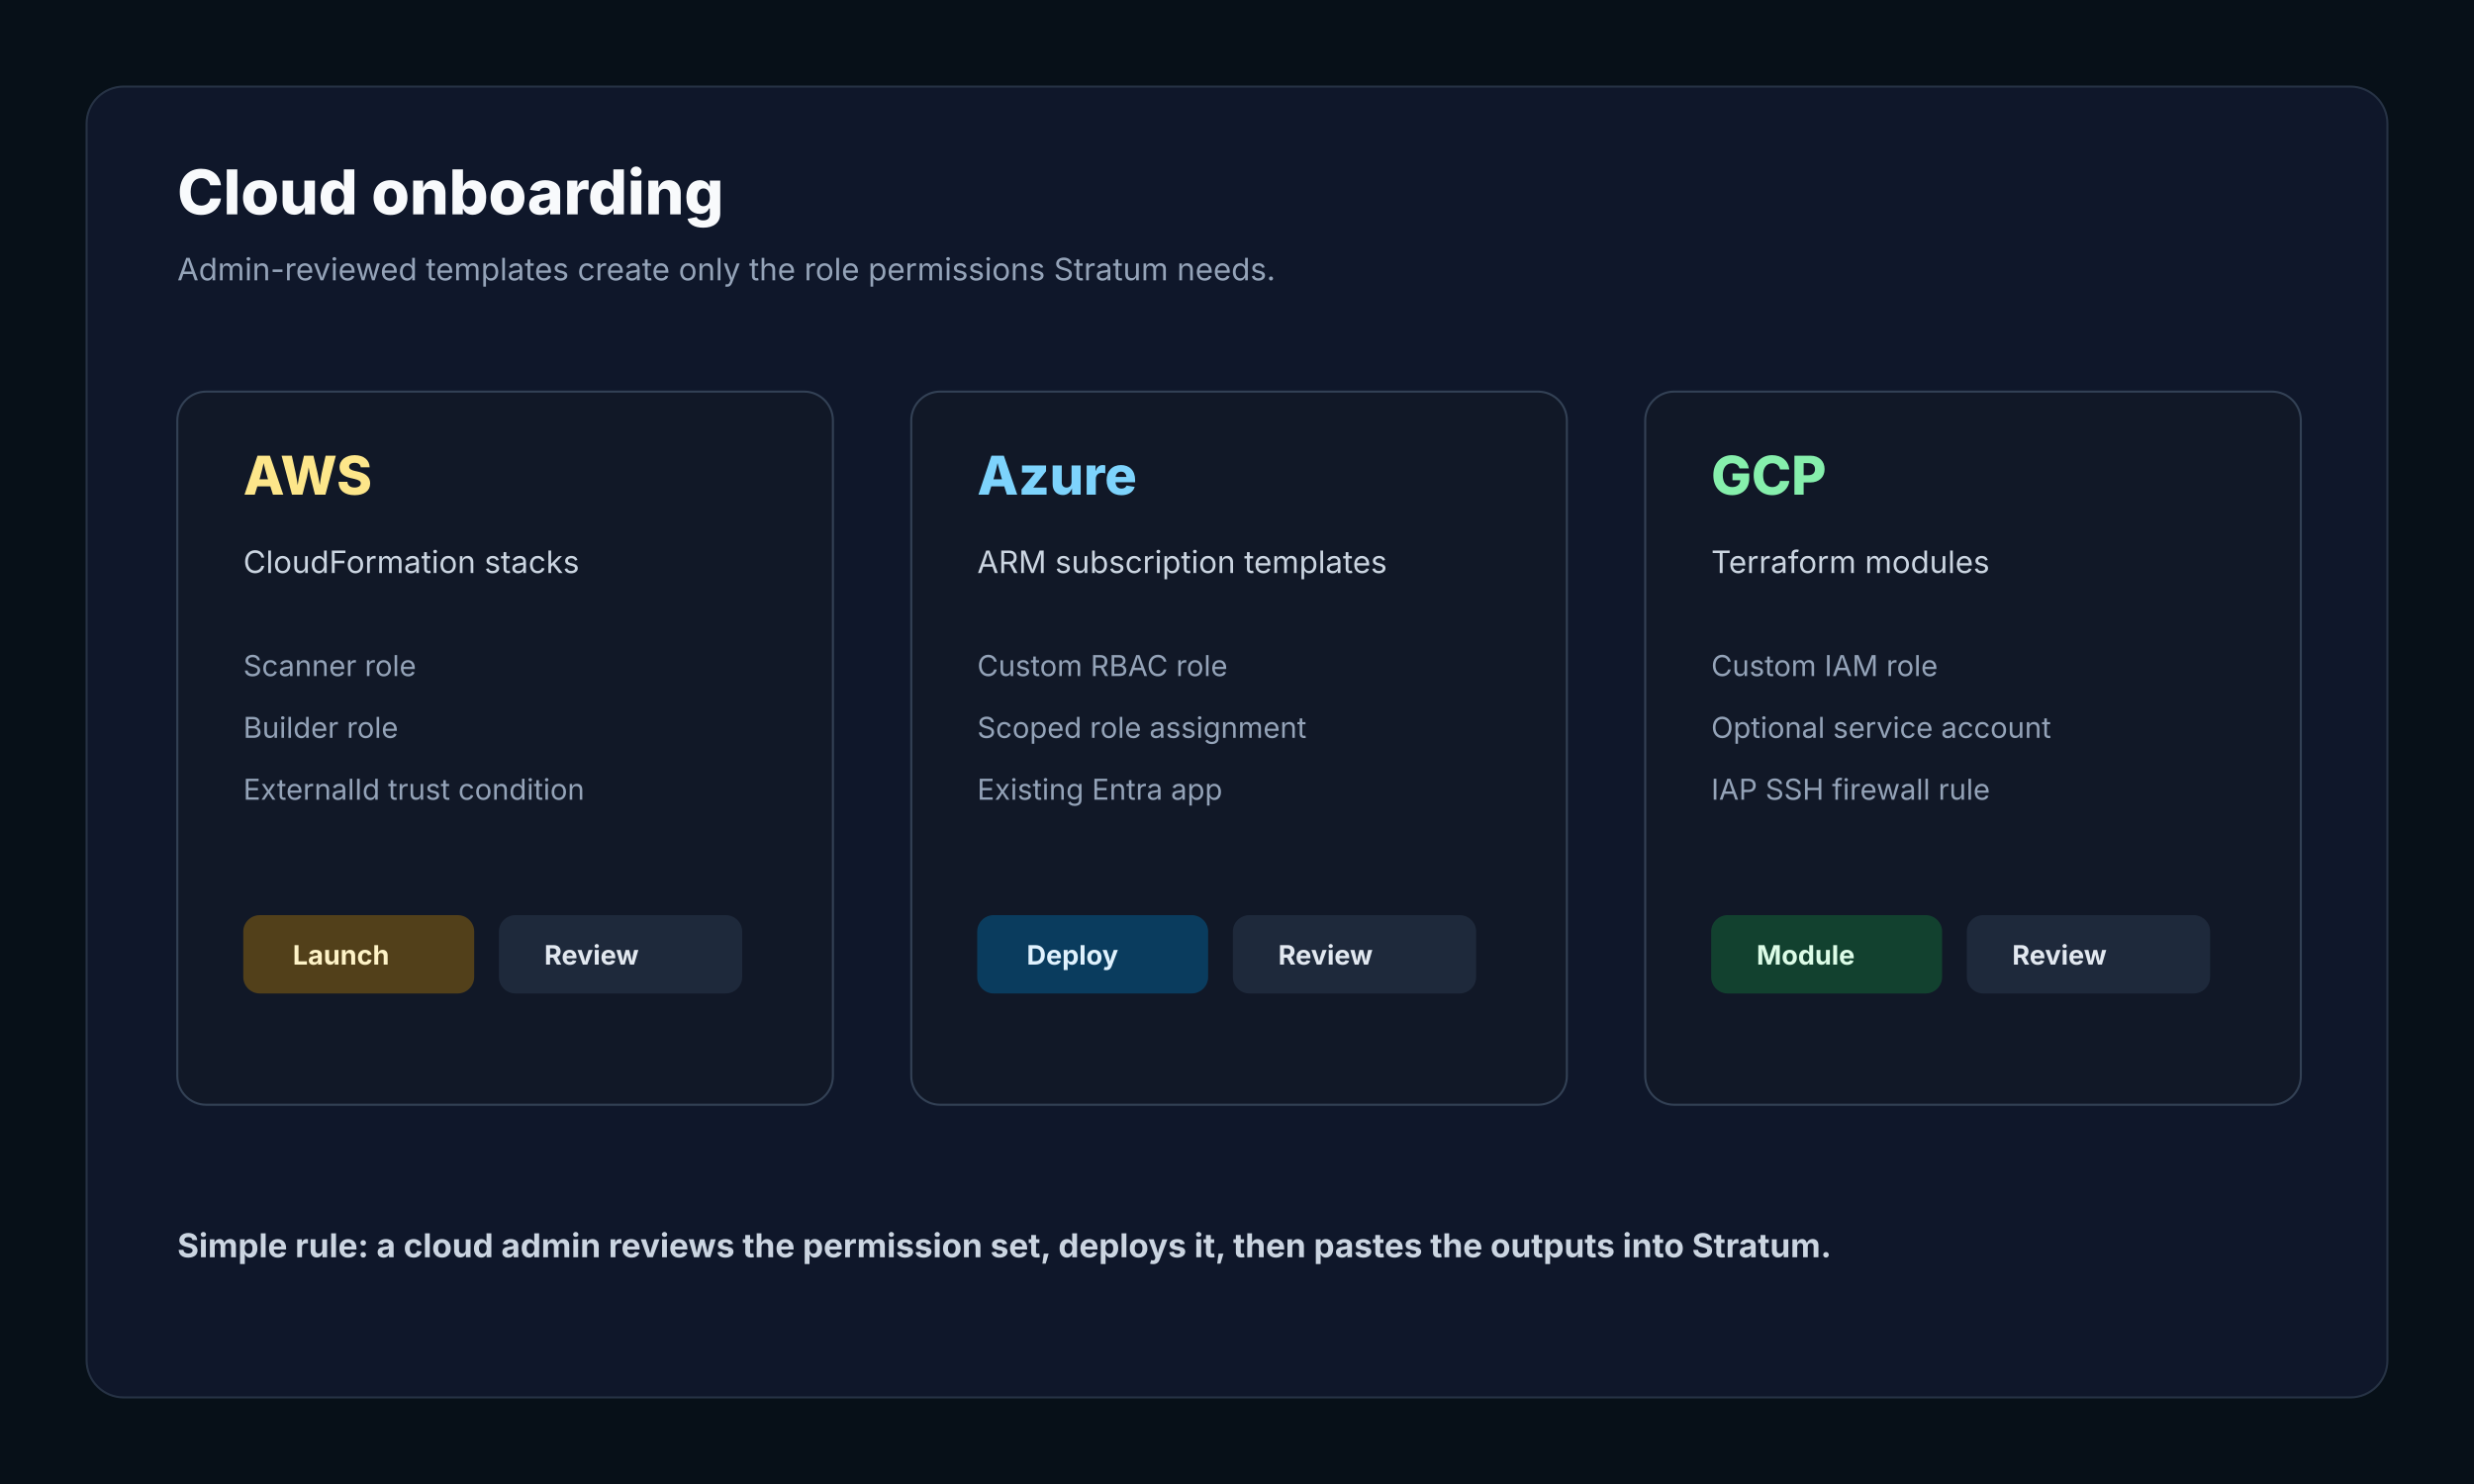
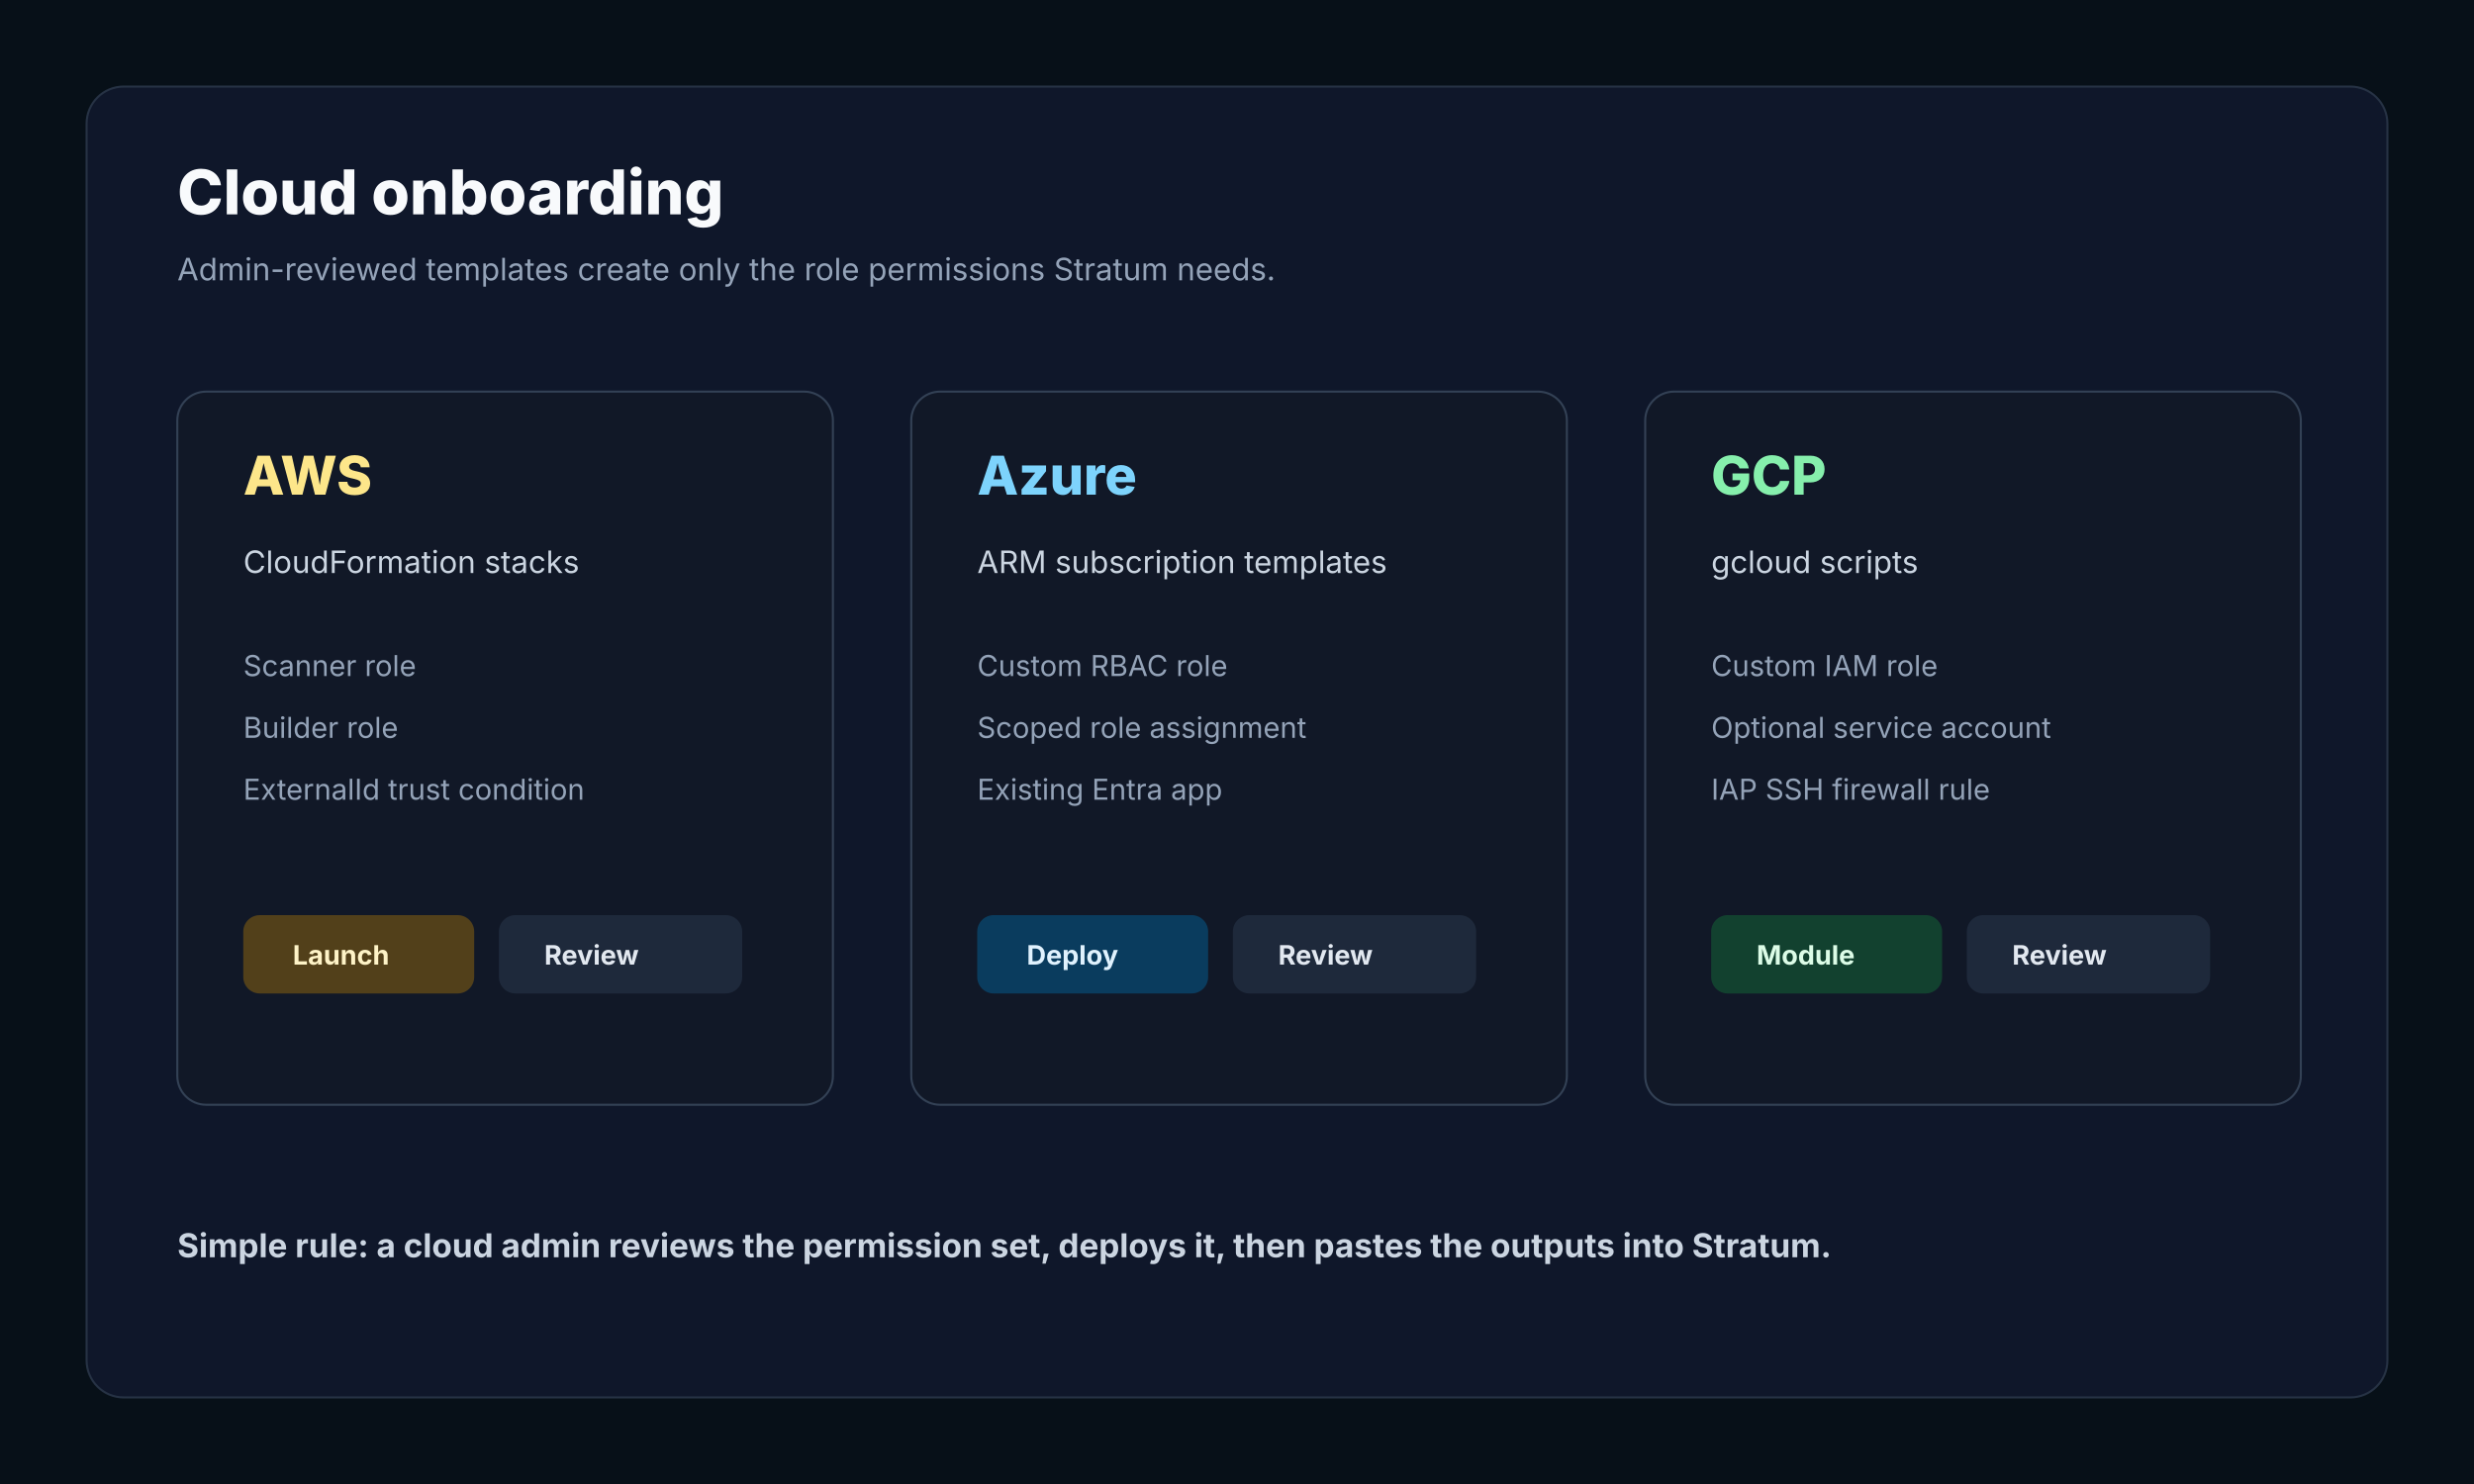
<svg xmlns="http://www.w3.org/2000/svg" width="1200" height="720" viewBox="0 0 1200 720" role="img" aria-labelledby="title desc">
  <rect width="1200" height="720" fill="#071018" />
  <rect x="42" y="42" width="1116" height="636" rx="18" fill="#0f172a" stroke="#263244" />
  <text x="86" y="104" fill="#f8fafc" font-family="Inter, Arial, sans-serif" font-size="30" font-weight="800">Cloud onboarding</text>
  <text x="86" y="136" fill="#94a3b8" font-family="Inter, Arial, sans-serif" font-size="15">Admin-reviewed templates create only the role permissions Stratum needs.</text>
  <g font-family="Inter, Arial, sans-serif">
    <rect x="86" y="190" width="318" height="346" rx="14" fill="#111827" stroke="#334155" />
    <text x="118" y="240" fill="#fde68a" font-size="26" font-weight="800">AWS</text>
    <text x="118" y="278" fill="#cbd5e1" font-size="15">CloudFormation stacks</text>
    <text x="118" y="328" fill="#94a3b8" font-size="14">Scanner role</text>
    <text x="118" y="358" fill="#94a3b8" font-size="14">Builder role</text>
    <text x="118" y="388" fill="#94a3b8" font-size="14">ExternalId trust condition</text>
    <rect x="118" y="444" width="112" height="38" rx="8" fill="#ca8a04" opacity=".35" />
    <text x="142" y="468" fill="#fef3c7" font-size="13" font-weight="700">Launch</text>
    <rect x="242" y="444" width="118" height="38" rx="8" fill="#1e293b" />
    <text x="264" y="468" fill="#e2e8f0" font-size="13" font-weight="700">Review</text>
    <rect x="442" y="190" width="318" height="346" rx="14" fill="#111827" stroke="#334155" />
    <text x="474" y="240" fill="#7dd3fc" font-size="26" font-weight="800">Azure</text>
    <text x="474" y="278" fill="#cbd5e1" font-size="15">ARM subscription templates</text>
    <text x="474" y="328" fill="#94a3b8" font-size="14">Custom RBAC role</text>
    <text x="474" y="358" fill="#94a3b8" font-size="14">Scoped role assignment</text>
    <text x="474" y="388" fill="#94a3b8" font-size="14">Existing Entra app</text>
    <rect x="474" y="444" width="112" height="38" rx="8" fill="#0369a1" opacity=".45" />
    <text x="498" y="468" fill="#e0f2fe" font-size="13" font-weight="700">Deploy</text>
    <rect x="598" y="444" width="118" height="38" rx="8" fill="#1e293b" />
    <text x="620" y="468" fill="#e2e8f0" font-size="13" font-weight="700">Review</text>
    <rect x="798" y="190" width="318" height="346" rx="14" fill="#111827" stroke="#334155" />
    <text x="830" y="240" fill="#86efac" font-size="26" font-weight="800">GCP</text>
-     <text x="830" y="278" fill="#cbd5e1" font-size="15">Terraform modules</text>
+     <text x="830" y="278" fill="#cbd5e1" font-size="15">gcloud scripts</text>
    <text x="830" y="328" fill="#94a3b8" font-size="14">Custom IAM role</text>
    <text x="830" y="358" fill="#94a3b8" font-size="14">Optional service account</text>
    <text x="830" y="388" fill="#94a3b8" font-size="14">IAP SSH firewall rule</text>
    <rect x="830" y="444" width="112" height="38" rx="8" fill="#15803d" opacity=".40" />
    <text x="852" y="468" fill="#dcfce7" font-size="13" font-weight="700">Module</text>
    <rect x="954" y="444" width="118" height="38" rx="8" fill="#1e293b" />
    <text x="976" y="468" fill="#e2e8f0" font-size="13" font-weight="700">Review</text>
  </g>
  <text x="86" y="610" fill="#cbd5e1" font-family="Inter, Arial, sans-serif" font-size="16" font-weight="700">Simple rule: a cloud admin reviews the permission set, deploys it, then pastes the outputs into Stratum.</text>
</svg>
